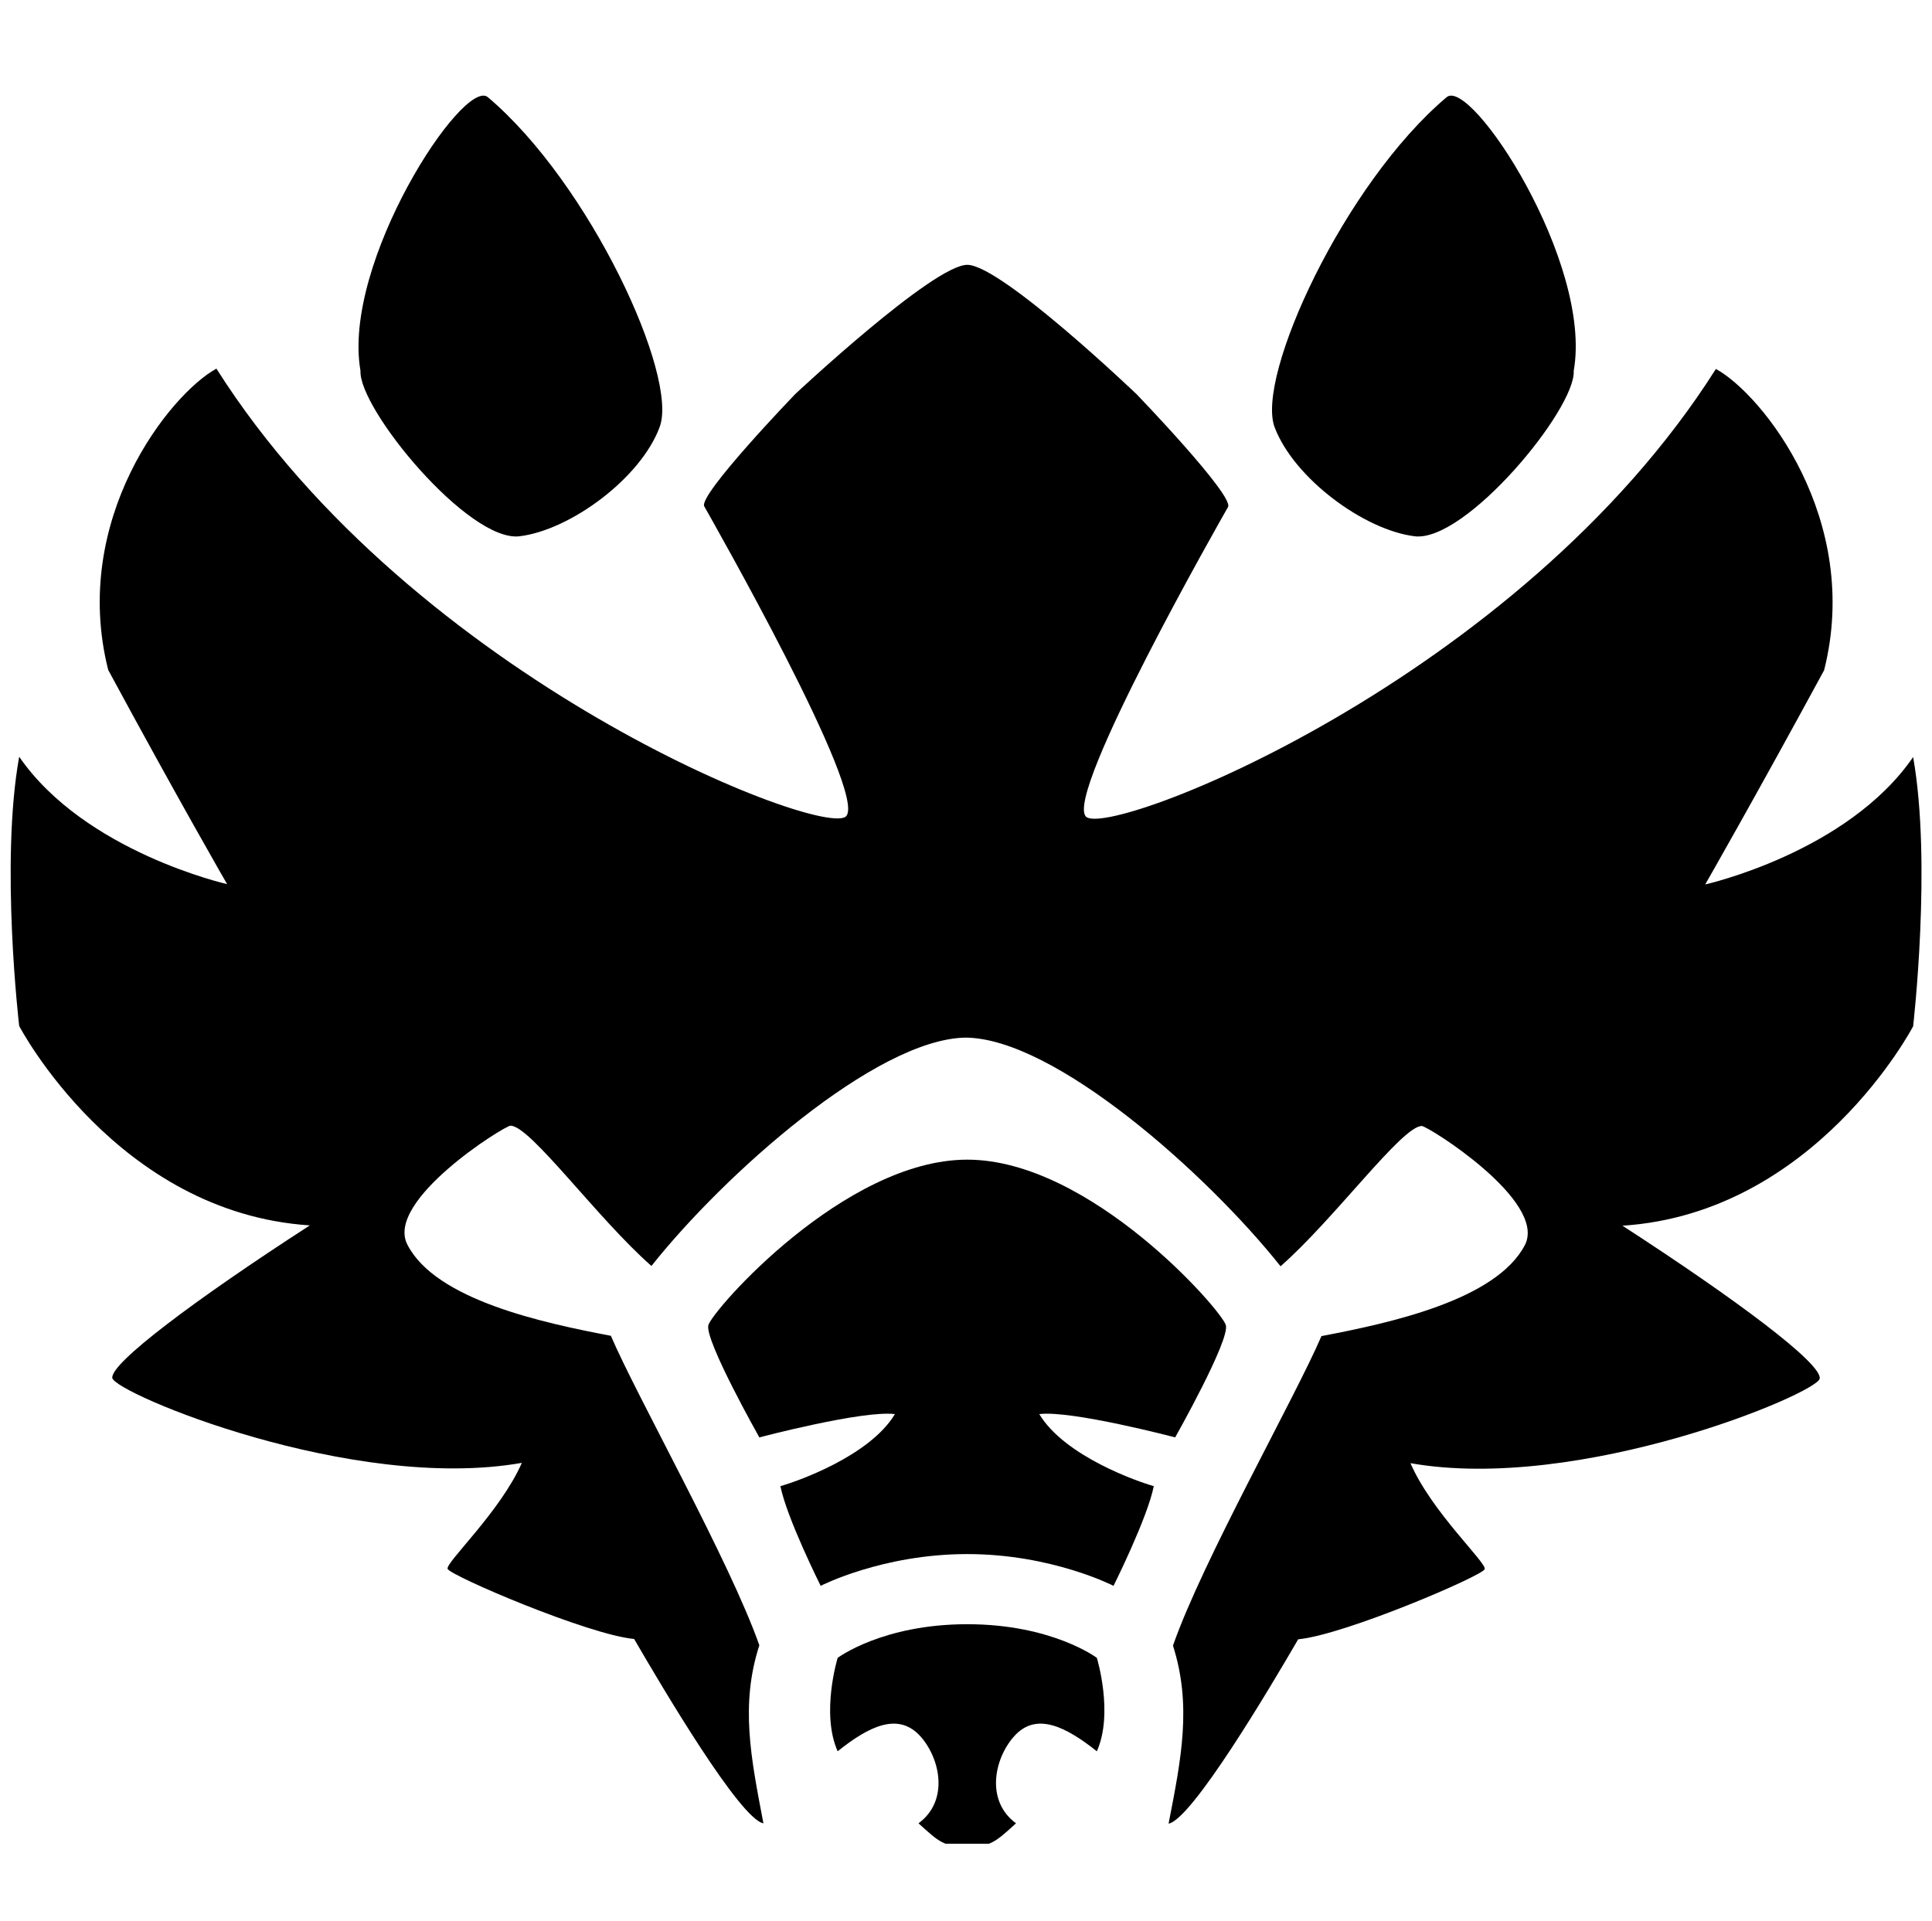
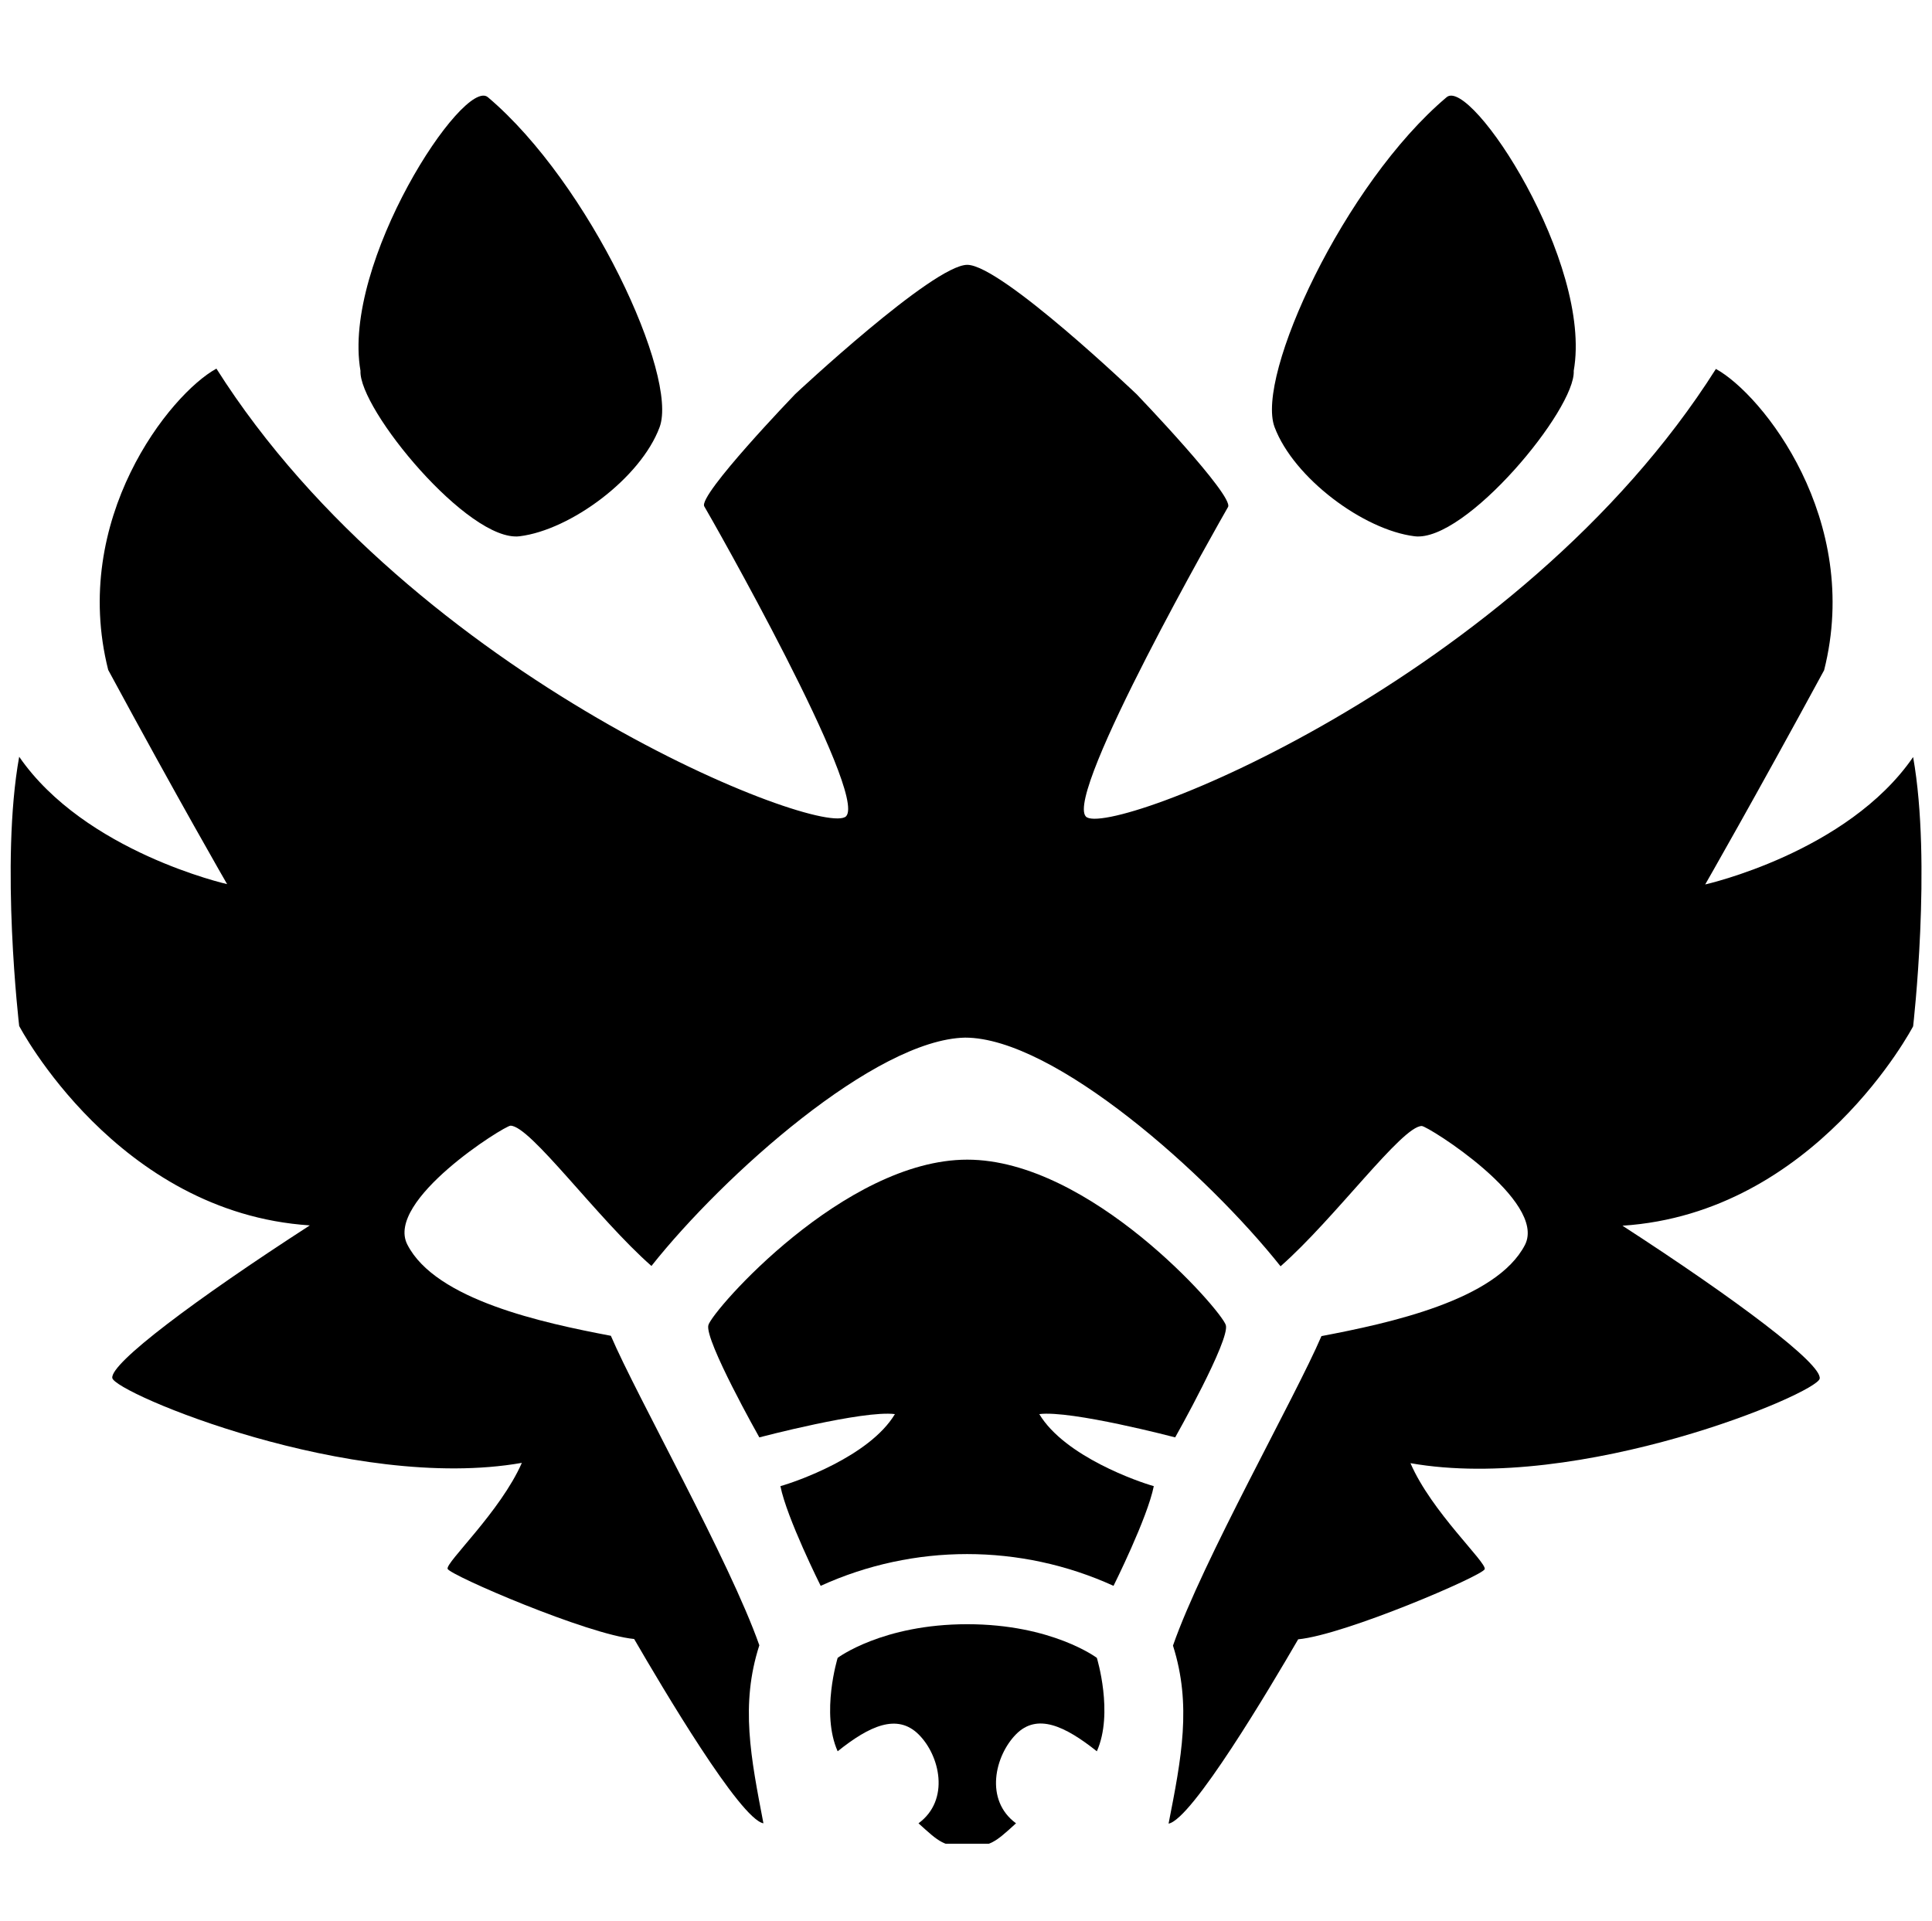
- <svg xmlns="http://www.w3.org/2000/svg" xmlns:xlink="http://www.w3.org/1999/xlink" version="1.1" id="Lager_1" x="0px" y="0px" viewBox="0 0 614.2 610.6" style="enable-background:new 0 0 614.2 610.6;" xml:space="preserve">
-   <style type="text/css">
- 	.st0{clip-path:url(#SVGID_2_);}
- 	.st1{clip-path:url(#SVGID_4_);}
- </style>
-   <g>
-     <g>
-       <defs>
-         <rect id="SVGID_1_" y="24.4" width="614.2" height="561.8" />
-       </defs>
-       <clipPath id="SVGID_2_">
-         <use xlink:href="#SVGID_1_" style="overflow:visible;" />
-       </clipPath>
-       <g class="st0">
-         <path d="M155.1,30.9c-7.7-6.5-46.5,52.6-40.5,87c-0.6,12.1,34.4,54.6,50.6,52.6s38.5-18.5,44.5-34.7     C215.8,119.7,187.6,58.4,155.1,30.9z" />
-         <path d="M459.9,30.9c7.7-6.5,46.5,52.6,40.4,87c0.7,12.1-34.4,54.6-50.6,52.6c-16.1-2-38.4-18.5-44.5-34.7     C399.2,119.7,427.3,58.4,459.9,30.9L459.9,30.9z" />
-         <path d="M608.2,240.7c-20.9,30.4-66.1,40.5-66.1,40.5s15.5-27,37.8-68.1c12.1-47.9-19.6-87.7-34.4-95.8     C482.8,216.4,352,267,345.2,259.6c-6.7-7.4,43.2-94.9,45.2-98.4c2-3.6-29-35.8-29-35.8s-43.1-41.2-53.9-41.2     s-54.7,41.1-54.7,41.1s-31,32.2-28.9,35.7c2,3.6,51.9,91.1,45.1,98.5c-6.7,7.4-137.5-43.2-200.2-142.3     C54,125.3,22.3,165.1,34.4,213c22.2,41.1,37.8,68.1,37.8,68.1S27,270.9,6.1,240.6c-6.1,33.7,0,85.6,0,85.6s31,59.4,92.4,63.4     c-36.5,23.6-63.4,43.8-62.8,48.5c0.7,4.8,76.2,36.5,130.2,27c-6.8,15.5-24.3,31.7-23.6,33.7c0.7,2.1,44.5,20.9,59.3,22.3     c9,15.5,33.7,57.3,41.1,58.6c-4-20.9-7.4-37.7-1.3-56.6c-9.5-27-38.9-79-47.2-98.4c-21.6-4.1-55.7-11.4-64.7-29     c-7.2-14,30.9-37.8,32.8-37.8c6.3,0,27.5,29.4,44.8,44.6c23-29,71.2-72,99.7-72.6c28.4,0,77.1,43.5,100.3,72.7     c17.3-15.2,38.6-44.6,44.9-44.6c1.9,0,39.9,23.8,32.8,37.8c-9.1,17.6-43.2,24.9-64.7,29c-8.3,19.4-37.8,71.4-47.2,98.4     c6,18.9,2.7,35.7-1.4,56.6c7.4-1.3,32.2-43.1,41.2-58.6c14.8-1.4,58.6-20.2,59.3-22.3c0.7-2-16.9-18.2-23.6-33.7     c53.9,9.5,129.4-22.2,130.1-26.9c0.7-4.8-26.3-25-62.7-48.6c61.4-4,92.4-63.4,92.4-63.4S614.2,274.4,608.2,240.7L608.2,240.7z" />
-       </g>
-     </g>
-     <path d="M373.6,457c0,0,17.5-31,16.1-35.7c-1.3-4.7-43.1-52.6-82.2-52.6s-81,47.9-82.3,52.6c-1.3,4.7,16.2,35.7,16.2,35.7   s33-8.7,43.1-7.4c-8.1,13.5-31.7,21.6-36.4,22.9c2,10.1,12.8,31.7,12.8,31.7s19.6-10.1,46.6-10.1c26.9,0,46.5,10.1,46.5,10.1   s10.8-21.6,12.8-31.7c-4.7-1.3-28.3-9.4-36.4-22.9C340.5,448.3,373.6,457,373.6,457z" />
-     <g>
-       <defs>
-         <rect id="SVGID_3_" y="24.4" width="614.2" height="561.8" />
-       </defs>
-       <clipPath id="SVGID_4_">
-         <use xlink:href="#SVGID_3_" style="overflow:visible;" />
-       </clipPath>
-       <g class="st1">
-         <path d="M348.7,527.1c0,0-14.2-10.7-41.2-10.7s-41.2,10.7-41.2,10.7s-5.4,17.6,0,29.7c10.1-8.1,18.9-12.1,25.7-5.4     c6.7,6.8,10.1,20.9,0,28.3c6.7,6.1,8.1,7.4,15.5,7.4s8.8-1.3,15.5-7.4c-10.1-7.4-6.7-21.5,0-28.3c6.7-6.7,15.5-2.7,25.7,5.4     C354.1,544.7,348.7,527.1,348.7,527.1z" />
-       </g>
-     </g>
+ <svg xmlns="http://www.w3.org/2000/svg" id="abc16e0c-deb1-4ab6-be0d-e77d9d173e52" data-name="Lager 1" viewBox="0 0 614.2 610.6">
+   <defs>
+     <clipPath id="fda4e6eb-c872-445a-9fcd-0a2f9f40370b">
+       <rect y="24.4" width="614.2" height="561.8" fill="none" />
+     </clipPath>
+   </defs>
+   <g clip-path="url(#fda4e6eb-c872-445a-9fcd-0a2f9f40370b)">
+     <path d="M155.1,30.9c-7.7-6.5-46.5,52.6-40.5,87-.6,12.1,34.4,54.6,50.6,52.6s38.5-18.5,44.5-34.7S187.6,58.4,155.1,30.9Z" />
+     <path d="M459.9,30.9c7.7-6.5,46.5,52.6,40.4,87,.7,12.1-34.4,54.6-50.6,52.6s-38.4-18.5-44.5-34.7,22.1-77.4,54.7-104.9Z" />
+     <path d="M608.2,240.7c-20.9,30.4-66.1,40.5-66.1,40.5s15.5-27,37.8-68.1c12.1-47.9-19.6-87.7-34.4-95.8C482.8,216.4,352,267,345.2,259.6s43.2-94.9,45.2-98.4-29-35.8-29-35.8-43.1-41.2-53.9-41.2-54.7,41.1-54.7,41.1-31,32.2-28.9,35.7,51.9,91.1,45.1,98.5S131.5,216.3,68.8,117.2C54,125.3,22.3,165.1,34.4,213c22.2,41.1,37.8,68.1,37.8,68.1S27,270.9,6.1,240.6c-6.1,33.7,0,85.6,0,85.6s31,59.4,92.4,63.4C62,413.2,35.1,433.4,35.7,438.1s76.2,36.5,130.2,27c-6.8,15.5-24.3,31.7-23.6,33.7s44.5,20.9,59.3,22.3c9,15.5,33.7,57.3,41.1,58.6-4-20.9-7.4-37.7-1.3-56.6-9.5-27-38.9-79-47.2-98.4-21.6-4.1-55.7-11.4-64.7-29-7.2-14,30.9-37.8,32.8-37.8,6.3,0,27.5,29.4,44.8,44.6,23-29,71.2-72,99.7-72.6,28.4,0,77.1,43.5,100.3,72.7C424.4,387.4,445.7,358,452,358c1.9,0,39.9,23.8,32.8,37.8-9.1,17.6-43.2,24.9-64.7,29-8.3,19.4-37.8,71.4-47.2,98.4,6,18.9,2.7,35.7-1.4,56.6,7.4-1.3,32.2-43.1,41.2-58.6,14.8-1.4,58.6-20.2,59.3-22.3s-16.9-18.2-23.6-33.7c53.9,9.5,129.4-22.2,130.1-26.9s-26.3-25-62.7-48.6c61.4-4,92.4-63.4,92.4-63.4s6-51.9,0-85.6Z" />
+   </g>
+   <path d="M373.6,457s17.5-31,16.1-35.7-43.1-52.6-82.2-52.6-81,47.9-82.3,52.6S241.4,457,241.4,457s33-8.7,43.1-7.4c-8.1,13.5-31.7,21.6-36.4,22.9,2,10.1,12.8,31.7,12.8,31.7a112.32,112.32,0,0,1,93.1,0s10.8-21.6,12.8-31.7c-4.7-1.3-28.3-9.4-36.4-22.9C340.5,448.3,373.6,457,373.6,457Z" />
+   <g clip-path="url(#fda4e6eb-c872-445a-9fcd-0a2f9f40370b)">
+     <path d="M348.7,527.1s-14.2-10.7-41.2-10.7-41.2,10.7-41.2,10.7-5.4,17.6,0,29.7c10.1-8.1,18.9-12.1,25.7-5.4s10.1,20.9,0,28.3c6.7,6.1,8.1,7.4,15.5,7.4s8.8-1.3,15.5-7.4c-10.1-7.4-6.7-21.5,0-28.3s15.5-2.7,25.7,5.4C354.1,544.7,348.7,527.1,348.7,527.1Z" />
  </g>
</svg>
